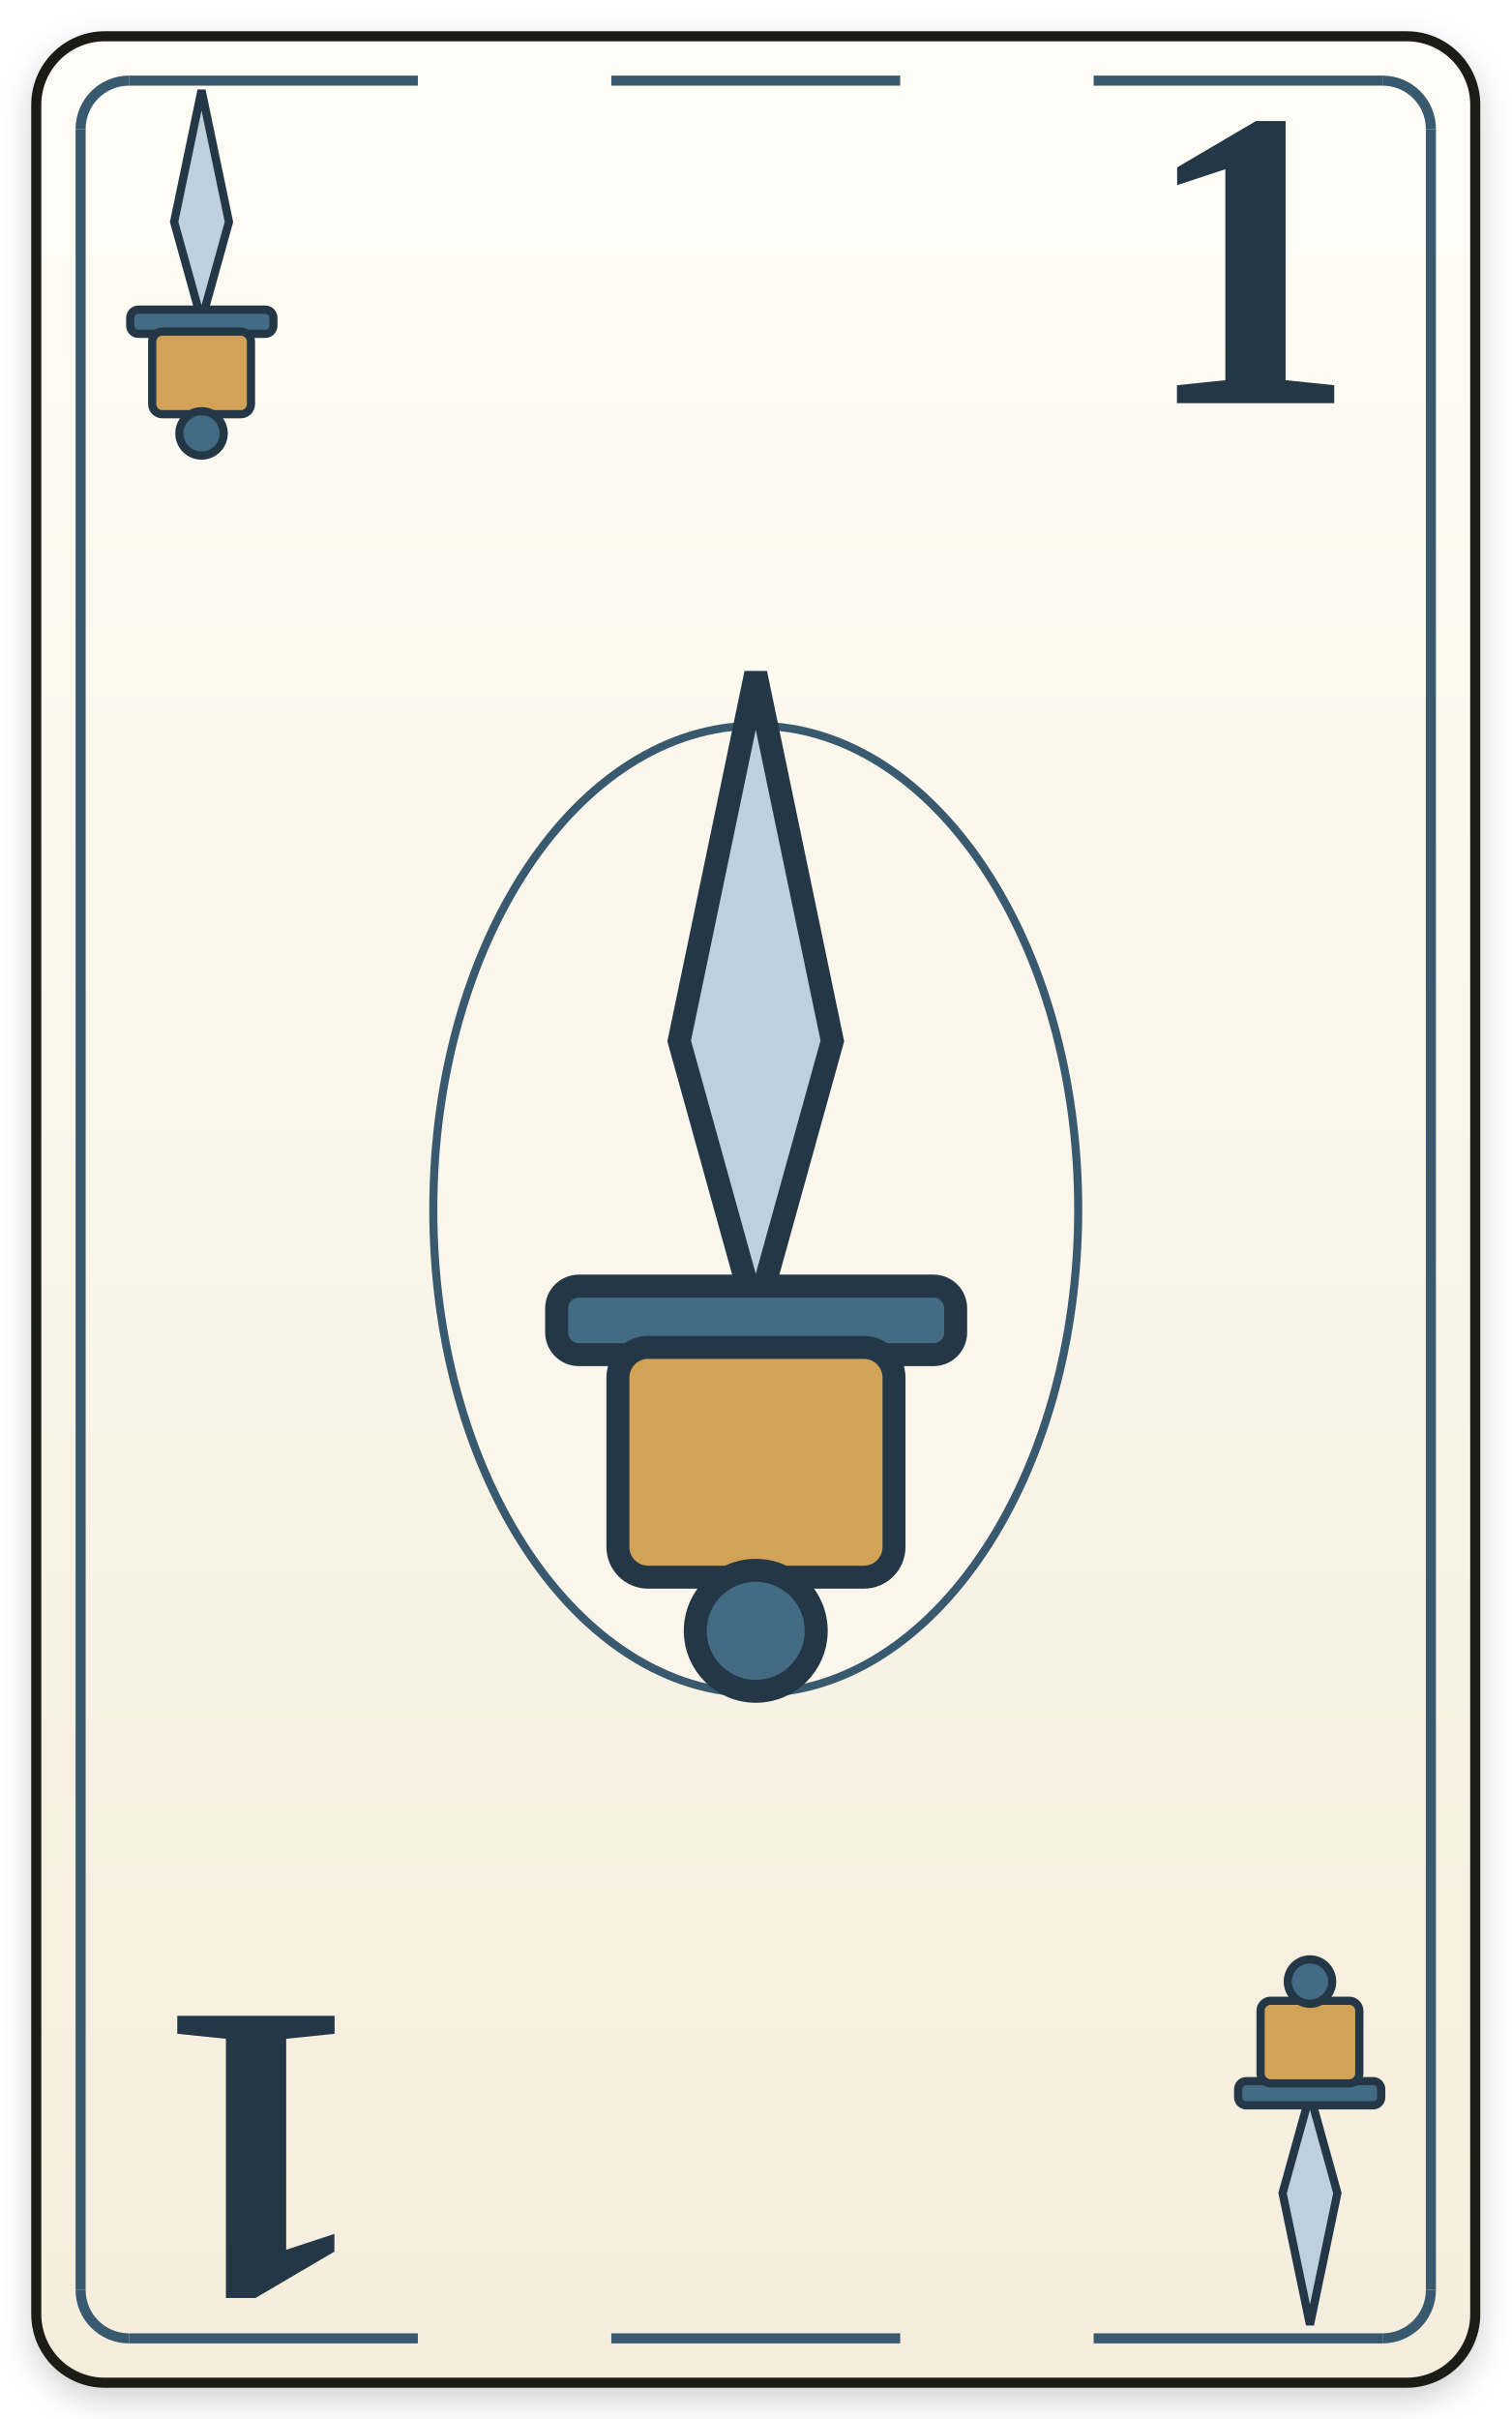
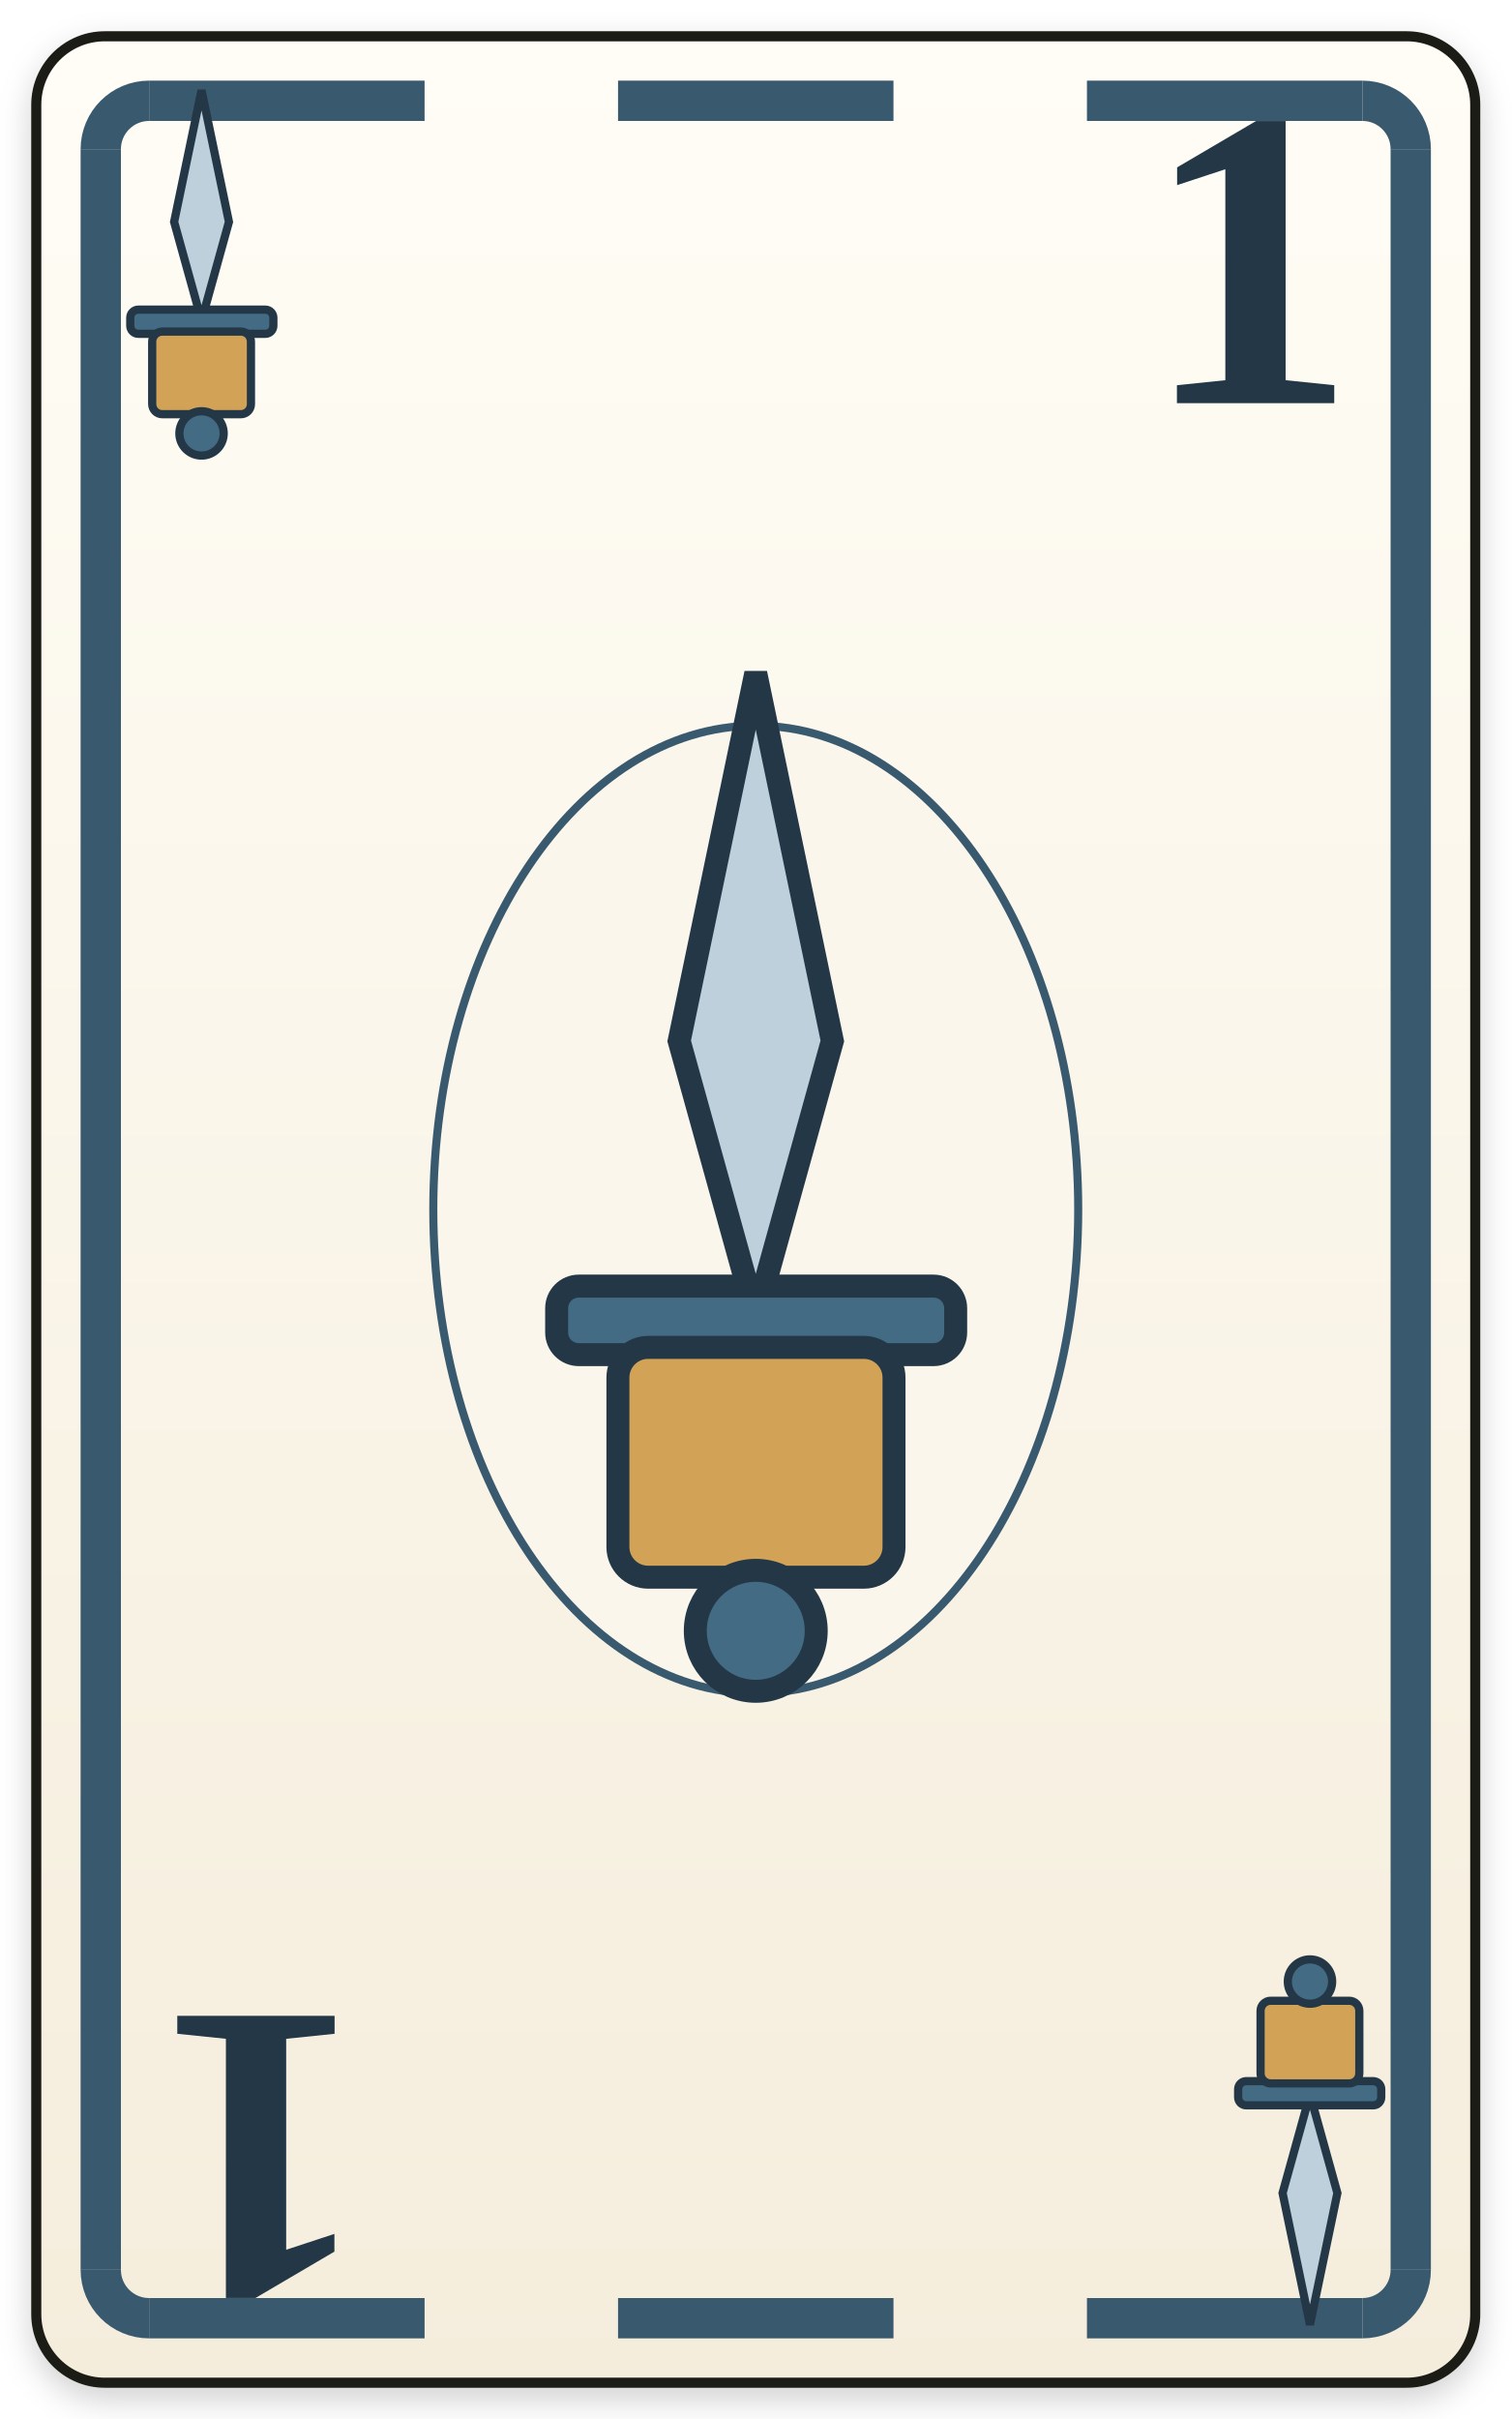
<svg xmlns="http://www.w3.org/2000/svg" width="750" height="1200" viewBox="0 0 750 1200" role="img" aria-labelledby="title desc">
  <defs>
    <linearGradient id="paperGradient" x1="0" y1="0" x2="0" y2="1">
      <stop offset="0%" stop-color="#fffdf6" />
      <stop offset="100%" stop-color="#f5eddc" />
    </linearGradient>
    <filter id="shadow" x="-20%" y="-20%" width="140%" height="140%">
      <feDropShadow dx="0" dy="6" stdDeviation="8" flood-color="#000000" flood-opacity="0.18" />
    </filter>
  </defs>
  <rect x="18" y="18" width="714" height="1164" rx="34" fill="url(#paperGradient)" stroke="#1f1b16" stroke-width="5" filter="url(#shadow)" />
-   <path d="M 40 64 V 1136" fill="none" stroke="#39596f" stroke-width="5" />
-   <path d="M 710 64 V 1136" fill="none" stroke="#39596f" stroke-width="5" />
-   <path d="M 40 64 A 24 24 0 0 1 64 40" fill="none" stroke="#39596f" stroke-width="5" />
-   <path d="M 686 40 A 24 24 0 0 1 710 64" fill="none" stroke="#39596f" stroke-width="5" />
-   <path d="M 40 1136 A 24 24 0 0 0 64 1160" fill="none" stroke="#39596f" stroke-width="5" />
-   <path d="M 686 1160 A 24 24 0 0 0 710 1136" fill="none" stroke="#39596f" stroke-width="5" />
-   <path d="M 64 40 H 207.333" fill="none" stroke="#39596f" stroke-width="5" />
-   <path d="M 303.333 40 H 446.667" fill="none" stroke="#39596f" stroke-width="5" />
-   <path d="M 542.667 40 H 686" fill="none" stroke="#39596f" stroke-width="5" />
-   <path d="M 64 1160 H 207.333" fill="none" stroke="#39596f" stroke-width="5" />
-   <path d="M 303.333 1160 H 446.667" fill="none" stroke="#39596f" stroke-width="5" />
-   <path d="M 542.667 1160 H 686" fill="none" stroke="#39596f" stroke-width="5" />
+   <path d="M 50 74 V 1126" fill="none" stroke="#39596f" stroke-width="20" />
+   <path d="M 700 74 V 1126" fill="none" stroke="#39596f" stroke-width="20" />
+   <path d="M 50 74 A 24 24 0 0 1 74 50" fill="none" stroke="#39596f" stroke-width="20" />
+   <path d="M 676 50 A 24 24 0 0 1 700 74" fill="none" stroke="#39596f" stroke-width="20" />
+   <path d="M 50 1126 A 24 24 0 0 0 74 1150" fill="none" stroke="#39596f" stroke-width="20" />
+   <path d="M 676 1150 A 24 24 0 0 0 700 1126" fill="none" stroke="#39596f" stroke-width="20" />
+   <path d="M 74 50 H 210.667" fill="none" stroke="#39596f" stroke-width="20" />
+   <path d="M 306.667 50 H 443.333" fill="none" stroke="#39596f" stroke-width="20" />
+   <path d="M 539.333 50 H 676" fill="none" stroke="#39596f" stroke-width="20" />
+   <path d="M 74 1150 H 210.667" fill="none" stroke="#39596f" stroke-width="20" />
+   <path d="M 306.667 1150 H 443.333" fill="none" stroke="#39596f" stroke-width="20" />
+   <path d="M 539.333 1150 H 676" fill="none" stroke="#39596f" stroke-width="20" />
  <g transform="translate(100 140) rotate(0)">
    <path d="M 0 -95.2 L 13.6 -29.92 L 0 19.04 L -13.6 -29.92 Z" fill="#bdd0dc" stroke="#243746" stroke-width="4.08" />
    <rect x="-35.36" y="13.6" width="71" height="12" rx="4" fill="#436b83" stroke="#243746" stroke-width="4.08" />
    <rect x="-24.48" y="24.48" width="49" height="41" rx="5" fill="#d2a357" stroke="#243746" stroke-width="4.08" />
    <circle cy="75" r="11" fill="#436b83" stroke="#243746" stroke-width="4.08" />
  </g>
  <g transform="translate(750 1198) rotate(180)">
    <g transform="translate(100 140) rotate(0)">
      <path d="M 0 -95.2 L 13.6 -29.92 L 0 19.04 L -13.6 -29.92 Z" fill="#bdd0dc" stroke="#243746" stroke-width="4.08" />
      <rect x="-35.36" y="13.6" width="71" height="12" rx="4" fill="#436b83" stroke="#243746" stroke-width="4.08" />
      <rect x="-24.48" y="24.48" width="49" height="41" rx="5" fill="#d2a357" stroke="#243746" stroke-width="4.08" />
      <circle cy="75" r="11" fill="#436b83" stroke="#243746" stroke-width="4.08" />
    </g>
  </g>
  <text x="620" y="200" text-anchor="middle" font-size="212" font-family="Georgia, Times New Roman, serif" font-weight="700" fill="#243746">1</text>
  <g transform="translate(130 1000) rotate(180)">
    <text x="0" y="0" text-anchor="middle" font-size="212" font-family="Georgia, Times New Roman, serif" font-weight="700" fill="#243746">1</text>
  </g>
  <ellipse cx="375" cy="600" rx="160" ry="240" fill="#fbf6ec" stroke="#39596f" stroke-width="4" />
  <g transform="translate(375 600) rotate(0)">
    <path d="M 0 -266 L 38 -83.6 L 0 53.2 L -38 -83.6 Z" fill="#bdd0dc" stroke="#243746" stroke-width="11.4" />
    <rect x="-98.8" y="38" width="198" height="34" rx="11" fill="#436b83" stroke="#243746" stroke-width="11.4" />
    <rect x="-68.4" y="68.4" width="137" height="114" rx="15" fill="#d2a357" stroke="#243746" stroke-width="11.4" />
    <circle cy="209" r="30" fill="#436b83" stroke="#243746" stroke-width="11.4" />
  </g>
</svg>
